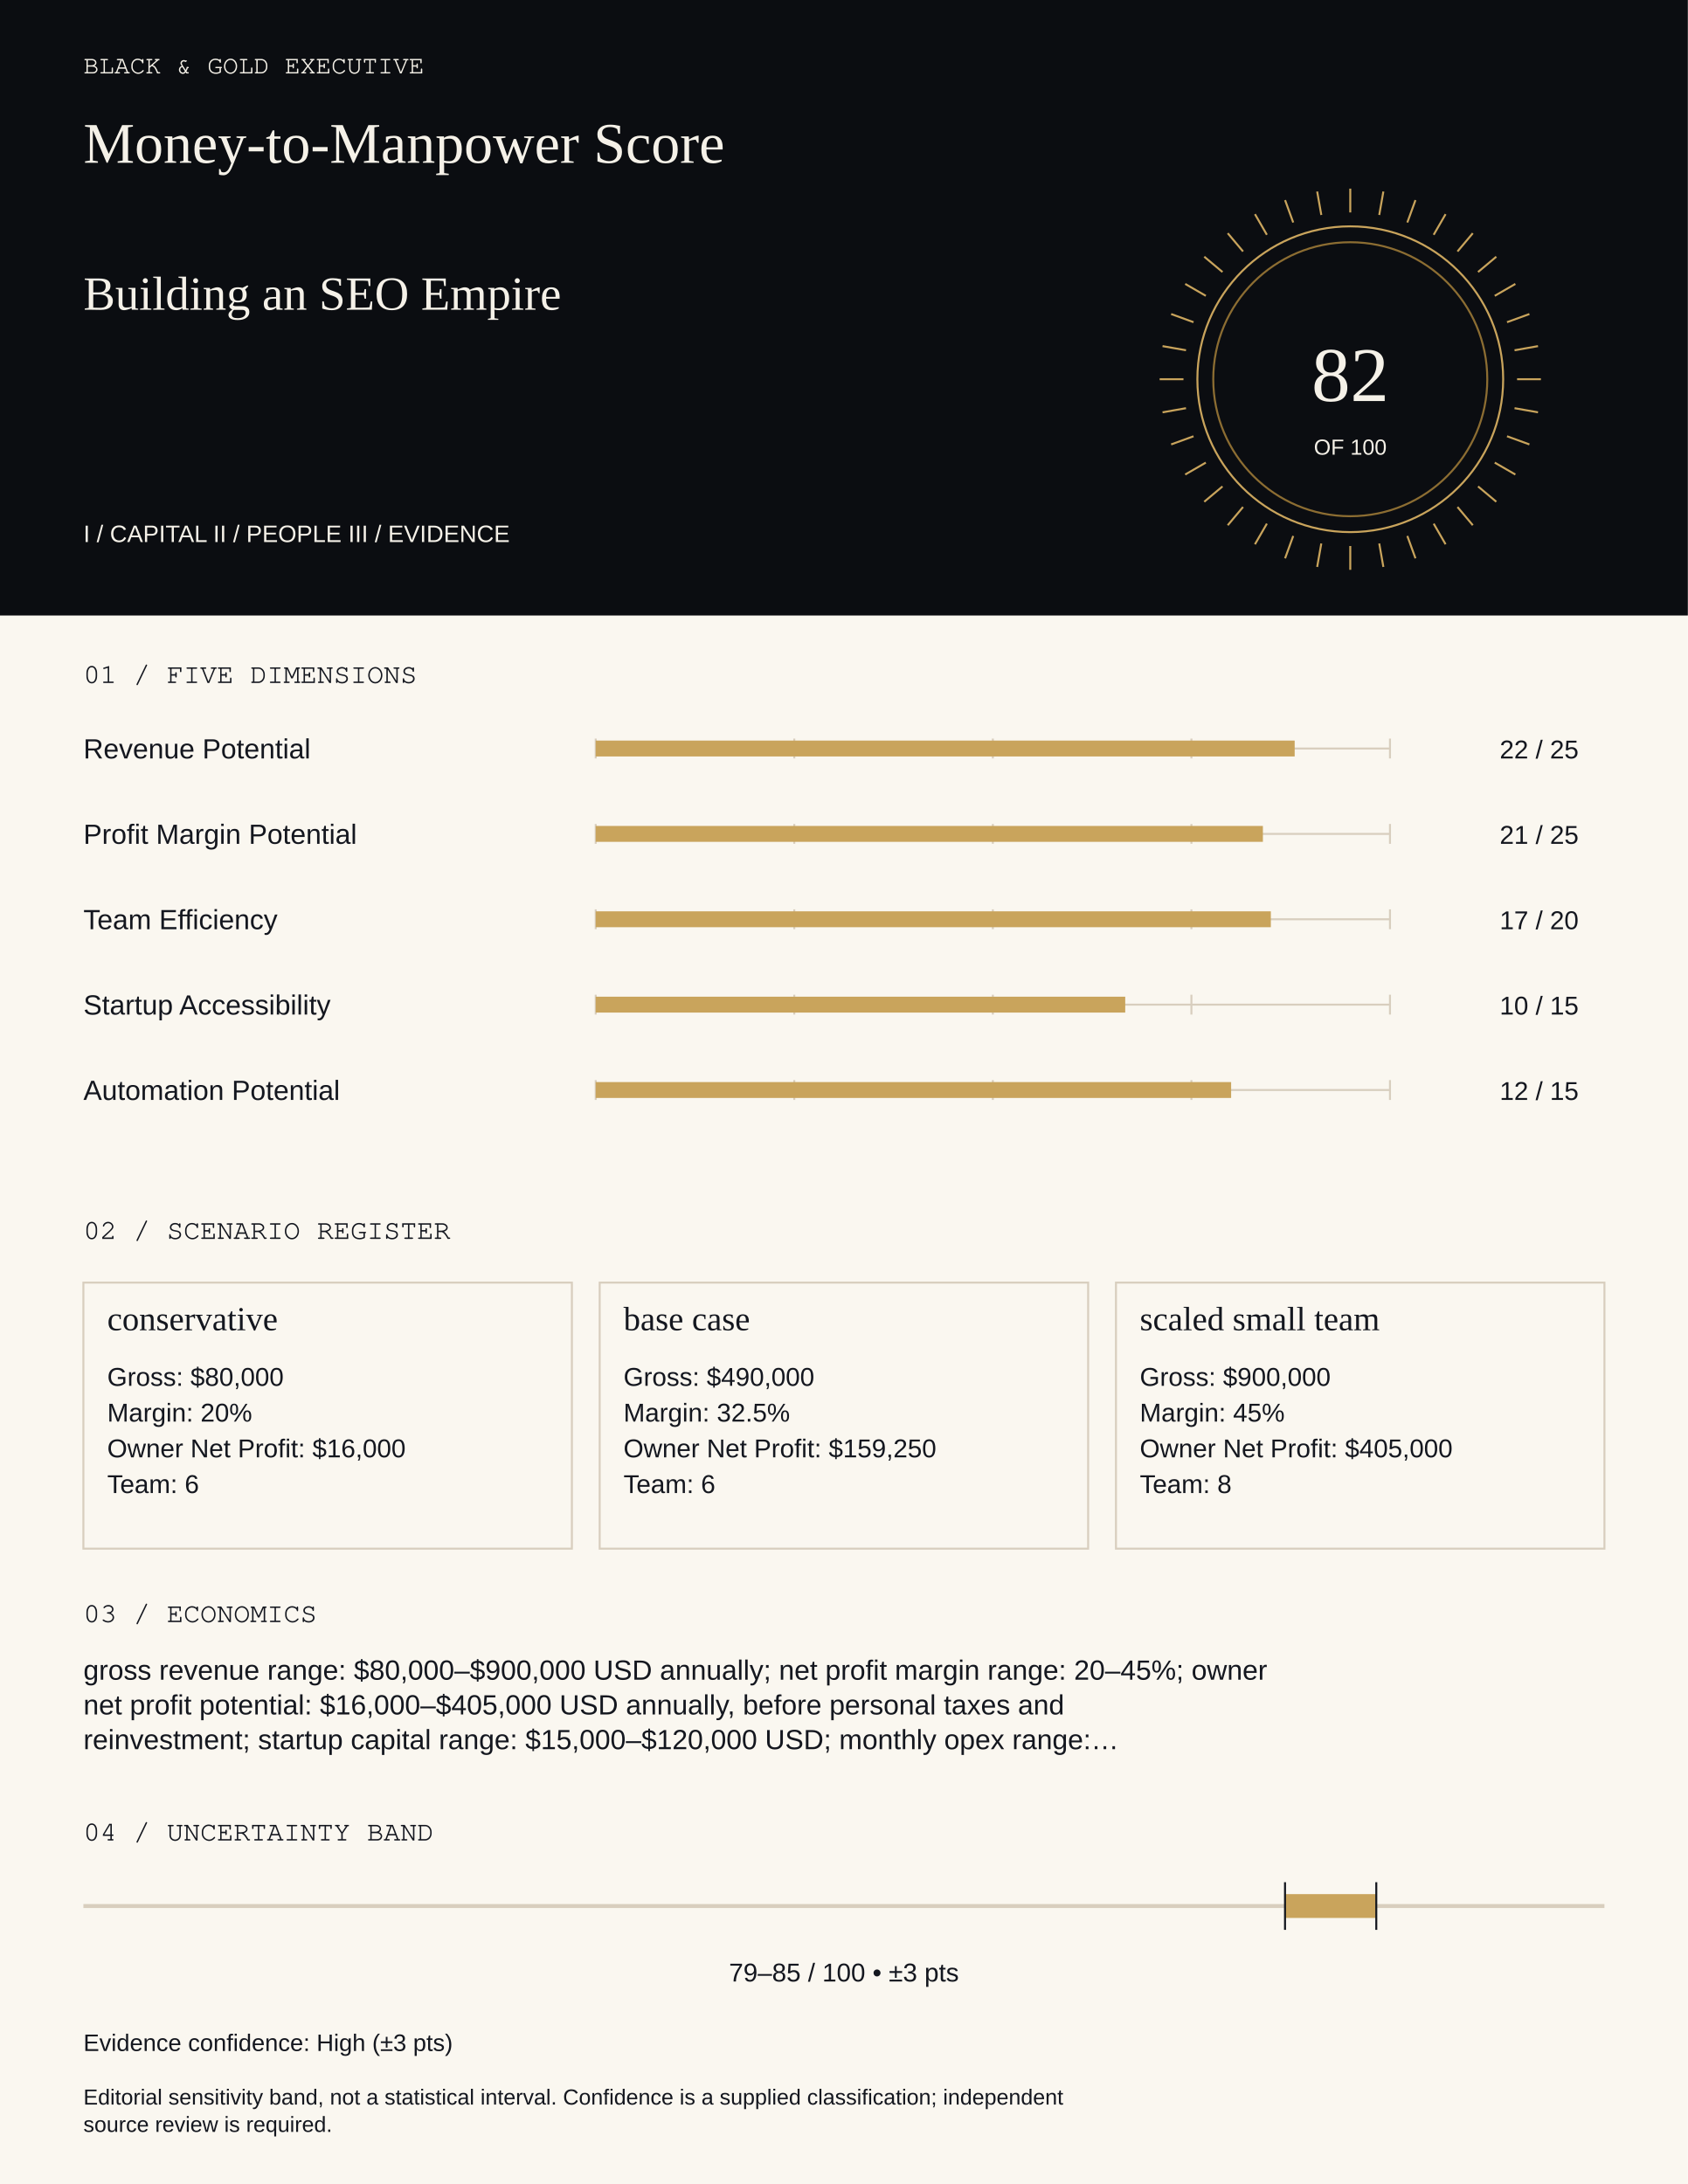
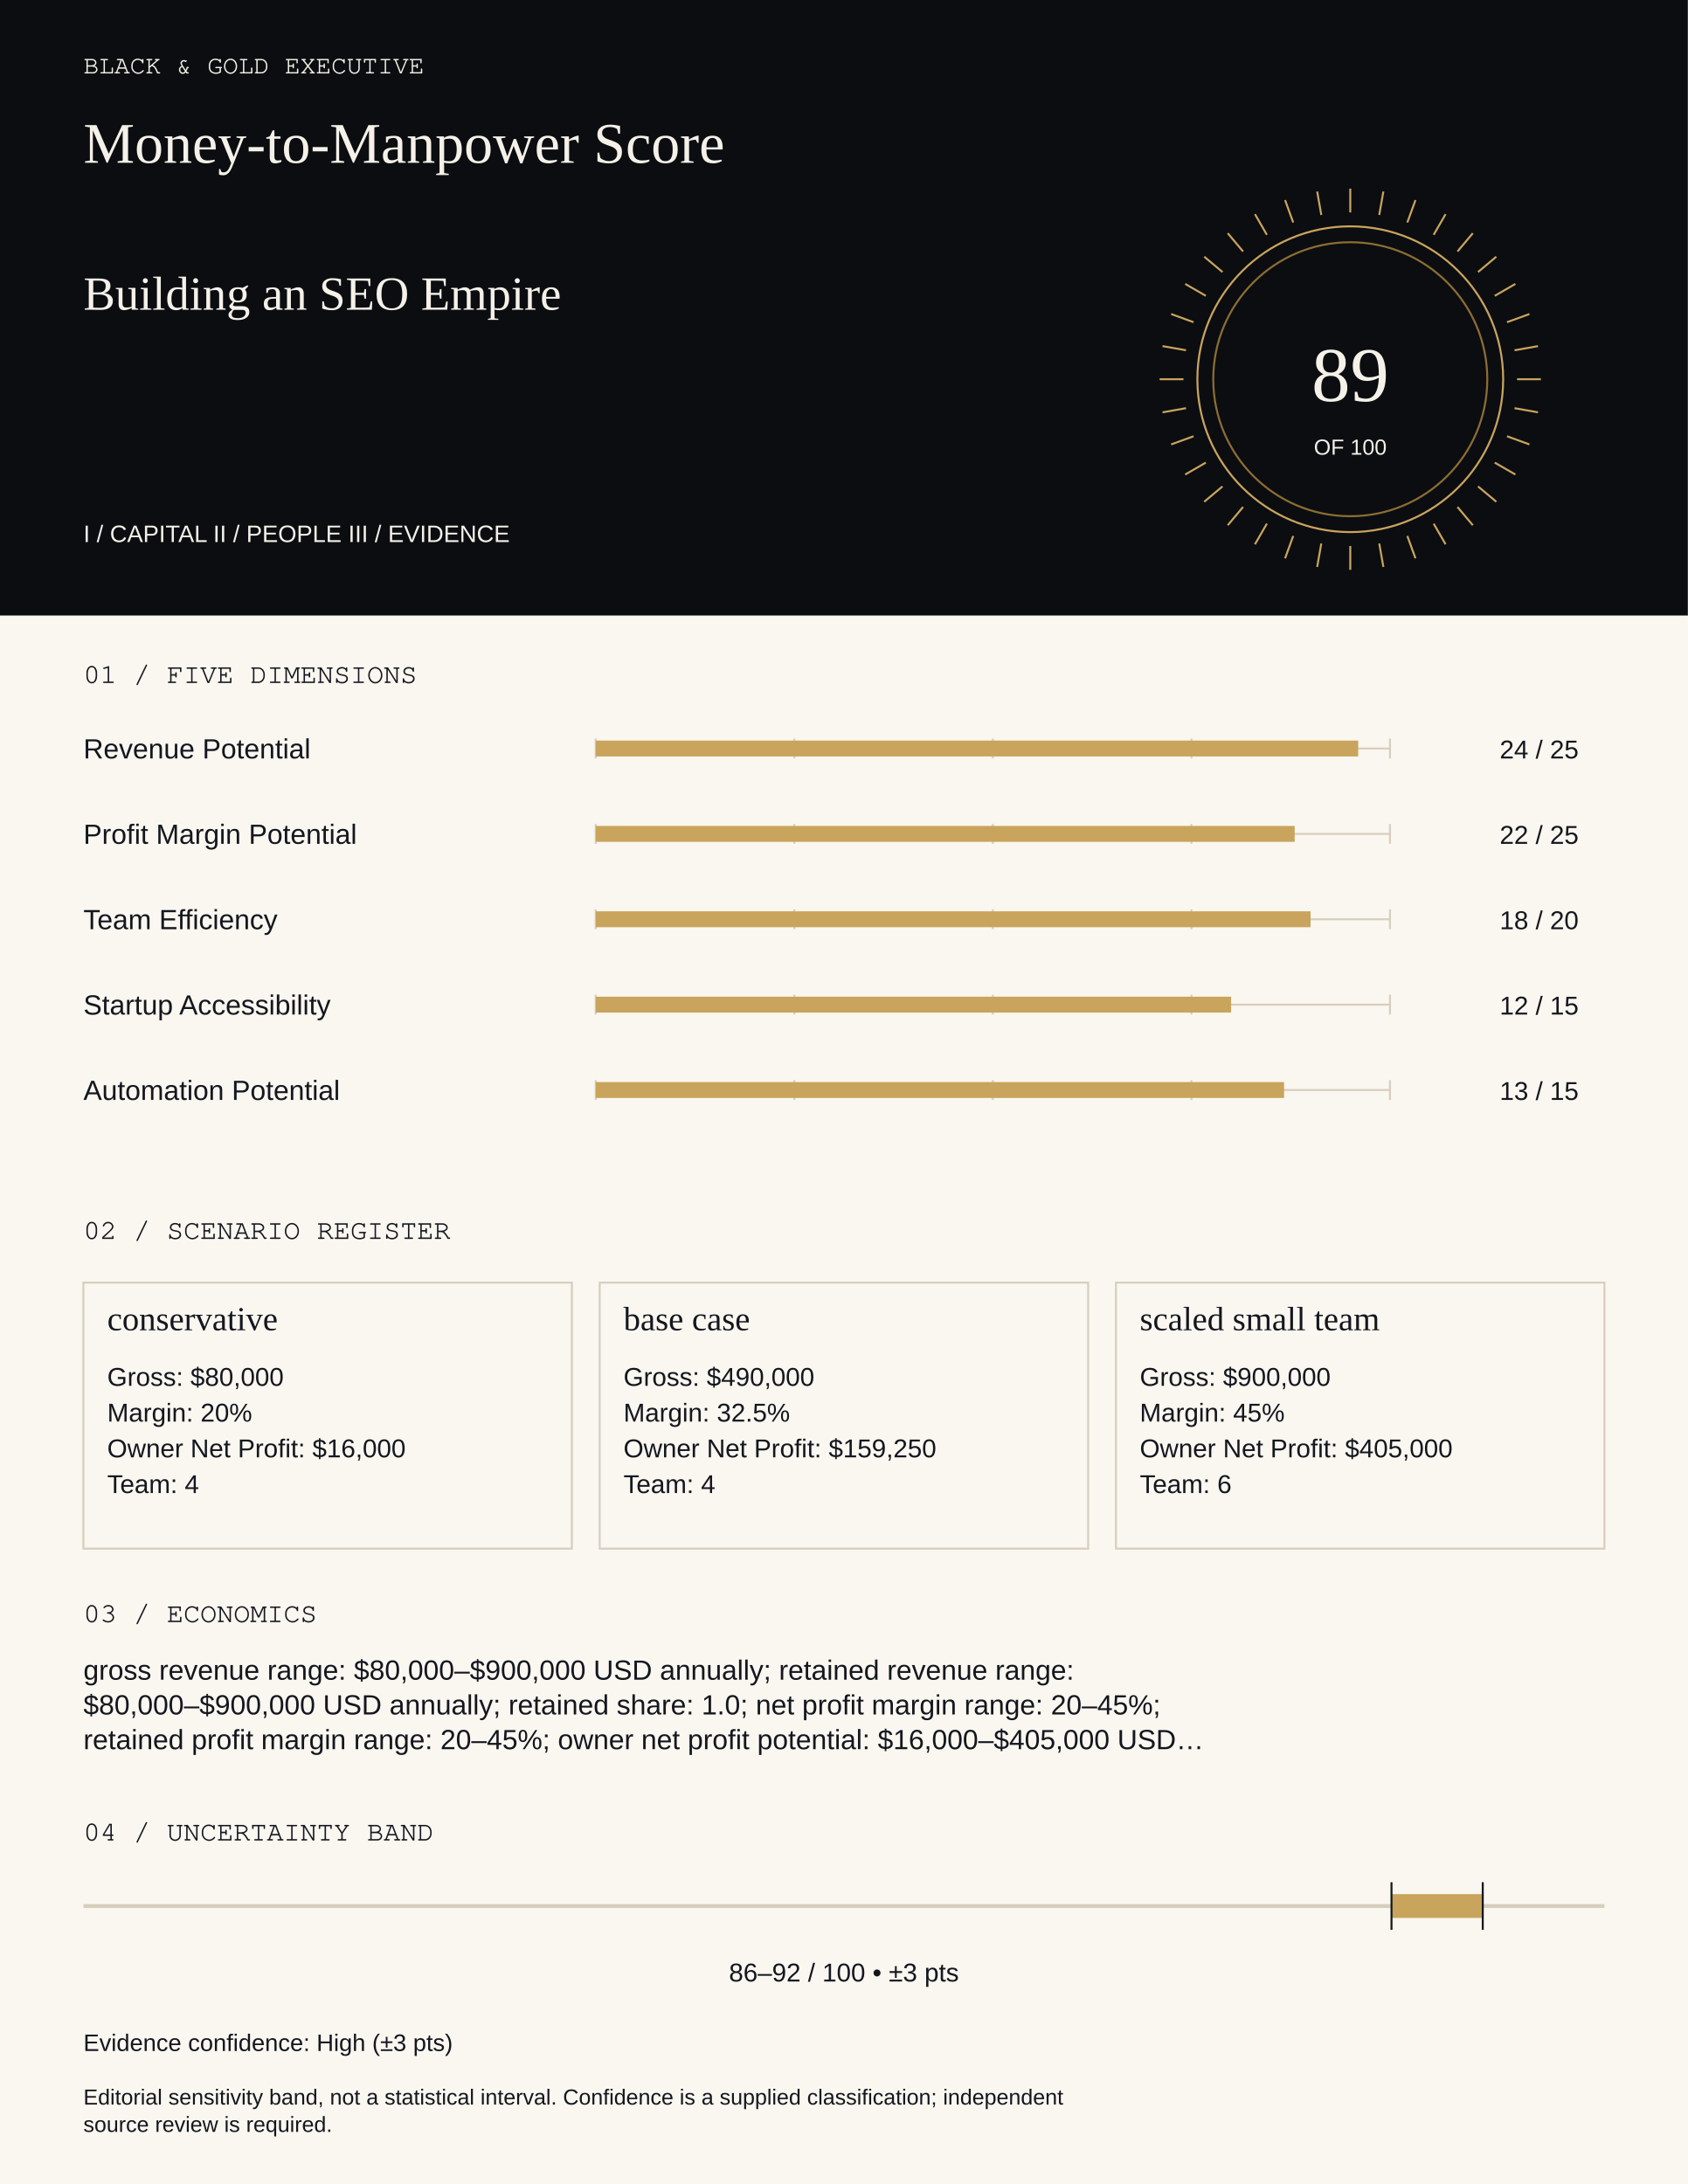
<svg xmlns="http://www.w3.org/2000/svg" viewBox="0 0 850 1100" role="img">
  <rect x="0" y="0" width="850" height="1100" fill="#FAF7F0" stroke="none" stroke-width="1" />
  <rect x="0" y="0" width="850" height="310" fill="#0B0D11" stroke="none" stroke-width="1" />
  <text x="42" y="37" font-family="Courier, monospace" font-size="13" fill="#F5F1E8" text-anchor="start" style="font-variant-numeric:tabular-nums">
    <tspan x="42" dy="0">BLACK &amp; GOLD EXECUTIVE</tspan>
  </text>
  <text x="42" y="82" font-family="Georgia, 'Times New Roman', serif" font-size="29" fill="#F5F1E8" text-anchor="start" style="font-variant-numeric:tabular-nums">
    <tspan x="42" dy="0">Money-to-Manpower Score</tspan>
  </text>
  <line x1="764.0" y1="191.0" x2="776.0" y2="191.0" stroke="#C9A45C" stroke-width="1" />
  <line x1="762.724" y1="205.586" x2="774.542" y2="207.67" stroke="#C9A45C" stroke-width="1" />
  <line x1="758.934" y1="219.73" x2="770.21" y2="223.834" stroke="#C9A45C" stroke-width="1" />
  <line x1="752.746" y1="233.0" x2="763.138" y2="239.0" stroke="#C9A45C" stroke-width="1" />
  <line x1="744.348" y1="244.994" x2="753.54" y2="252.708" stroke="#C9A45C" stroke-width="1" />
  <line x1="733.994" y1="255.348" x2="741.708" y2="264.54" stroke="#C9A45C" stroke-width="1" />
  <line x1="722.0" y1="263.746" x2="728.0" y2="274.138" stroke="#C9A45C" stroke-width="1" />
  <line x1="708.73" y1="269.934" x2="712.834" y2="281.21" stroke="#C9A45C" stroke-width="1" />
  <line x1="694.586" y1="273.724" x2="696.67" y2="285.542" stroke="#C9A45C" stroke-width="1" />
  <line x1="680.0" y1="275.0" x2="680.0" y2="287.0" stroke="#C9A45C" stroke-width="1" />
  <line x1="665.414" y1="273.724" x2="663.33" y2="285.542" stroke="#C9A45C" stroke-width="1" />
  <line x1="651.27" y1="269.934" x2="647.166" y2="281.21" stroke="#C9A45C" stroke-width="1" />
  <line x1="638.0" y1="263.746" x2="632.0" y2="274.138" stroke="#C9A45C" stroke-width="1" />
  <line x1="626.006" y1="255.348" x2="618.292" y2="264.54" stroke="#C9A45C" stroke-width="1" />
  <line x1="615.652" y1="244.994" x2="606.46" y2="252.708" stroke="#C9A45C" stroke-width="1" />
  <line x1="607.254" y1="233.0" x2="596.862" y2="239.0" stroke="#C9A45C" stroke-width="1" />
  <line x1="601.066" y1="219.73" x2="589.79" y2="223.834" stroke="#C9A45C" stroke-width="1" />
  <line x1="597.276" y1="205.586" x2="585.458" y2="207.67" stroke="#C9A45C" stroke-width="1" />
  <line x1="596.0" y1="191.0" x2="584.0" y2="191.0" stroke="#C9A45C" stroke-width="1" />
  <line x1="597.276" y1="176.414" x2="585.458" y2="174.33" stroke="#C9A45C" stroke-width="1" />
  <line x1="601.066" y1="162.27" x2="589.79" y2="158.166" stroke="#C9A45C" stroke-width="1" />
  <line x1="607.254" y1="149.0" x2="596.862" y2="143.0" stroke="#C9A45C" stroke-width="1" />
  <line x1="615.652" y1="137.006" x2="606.46" y2="129.292" stroke="#C9A45C" stroke-width="1" />
  <line x1="626.006" y1="126.652" x2="618.292" y2="117.46" stroke="#C9A45C" stroke-width="1" />
  <line x1="638.0" y1="118.254" x2="632.0" y2="107.862" stroke="#C9A45C" stroke-width="1" />
  <line x1="651.27" y1="112.066" x2="647.166" y2="100.79" stroke="#C9A45C" stroke-width="1" />
  <line x1="665.414" y1="108.276" x2="663.33" y2="96.458" stroke="#C9A45C" stroke-width="1" />
  <line x1="680.0" y1="107.0" x2="680.0" y2="95.0" stroke="#C9A45C" stroke-width="1" />
  <line x1="694.586" y1="108.276" x2="696.67" y2="96.458" stroke="#C9A45C" stroke-width="1" />
  <line x1="708.73" y1="112.066" x2="712.834" y2="100.79" stroke="#C9A45C" stroke-width="1" />
  <line x1="722.0" y1="118.254" x2="728.0" y2="107.862" stroke="#C9A45C" stroke-width="1" />
  <line x1="733.994" y1="126.652" x2="741.708" y2="117.46" stroke="#C9A45C" stroke-width="1" />
  <line x1="744.348" y1="137.006" x2="753.54" y2="129.292" stroke="#C9A45C" stroke-width="1" />
  <line x1="752.746" y1="149" x2="763.138" y2="143" stroke="#C9A45C" stroke-width="1" />
  <line x1="758.934" y1="162.27" x2="770.21" y2="158.166" stroke="#C9A45C" stroke-width="1" />
  <line x1="762.724" y1="176.414" x2="774.542" y2="174.33" stroke="#C9A45C" stroke-width="1" />
  <circle cx="680" cy="191" r="77" fill="none" stroke="#C9A45C" stroke-width="1" />
  <circle cx="680" cy="191" r="69" fill="none" stroke="#8C6D32" stroke-width="1" />
  <text x="680" y="202" font-family="Georgia, 'Times New Roman', serif" font-size="39" fill="#F5F1E8" text-anchor="middle" style="font-variant-numeric:tabular-nums">
-     <tspan x="680" dy="0">82</tspan>
+     <tspan x="680" dy="0">89</tspan>
  </text>
  <text x="680" y="229" font-family="Arial, Helvetica, sans-serif" font-size="11" fill="#F5F1E8" text-anchor="middle" style="font-variant-numeric:tabular-nums">
    <tspan x="680" dy="0">OF 100</tspan>
  </text>
  <text x="42" y="156" font-family="Georgia, 'Times New Roman', serif" font-size="24" fill="#F5F1E8" text-anchor="start" style="font-variant-numeric:tabular-nums">
    <tspan x="42" dy="0">Building an SEO Empire</tspan>
  </text>
  <text x="42" y="273" font-family="Arial, Helvetica, sans-serif" font-size="12" fill="#F5F1E8" text-anchor="start" style="font-variant-numeric:tabular-nums">
    <tspan x="42" dy="0">I / CAPITAL   II / PEOPLE   III / EVIDENCE</tspan>
  </text>
  <text x="42" y="344" font-family="Courier, monospace" font-size="14" fill="#14171F" text-anchor="start" style="font-variant-numeric:tabular-nums">
    <tspan x="42" dy="0">01 / FIVE DIMENSIONS</tspan>
  </text>
  <text x="42" y="382" font-family="Arial, Helvetica, sans-serif" font-size="14" fill="#14171F" text-anchor="start" style="font-variant-numeric:tabular-nums">
    <tspan x="42" dy="0">Revenue Potential</tspan>
  </text>
  <text x="795" y="382" font-family="Arial, Helvetica, sans-serif" font-size="13" fill="#14171F" text-anchor="end" style="font-variant-numeric:tabular-nums">
-     <tspan x="795" dy="0">22 / 25</tspan>
+     <tspan x="795" dy="0">24 / 25</tspan>
  </text>
  <line x1="300" y1="377" x2="700" y2="377" stroke="#D8CEBE" stroke-width="1" />
  <line x1="300" y1="372" x2="300" y2="382" stroke="#D8CEBE" stroke-width="1" />
  <line x1="400" y1="372" x2="400" y2="382" stroke="#D8CEBE" stroke-width="1" />
  <line x1="500" y1="372" x2="500" y2="382" stroke="#D8CEBE" stroke-width="1" />
  <line x1="600" y1="372" x2="600" y2="382" stroke="#D8CEBE" stroke-width="1" />
  <line x1="700" y1="372" x2="700" y2="382" stroke="#D8CEBE" stroke-width="1" />
-   <rect x="300" y="373" width="352.0" height="8" fill="#C9A45C" stroke="none" stroke-width="1" />
+   <rect x="300" y="373" width="384.0" height="8" fill="#C9A45C" stroke="none" stroke-width="1" />
  <text x="42" y="425" font-family="Arial, Helvetica, sans-serif" font-size="14" fill="#14171F" text-anchor="start" style="font-variant-numeric:tabular-nums">
    <tspan x="42" dy="0">Profit Margin Potential</tspan>
  </text>
  <text x="795" y="425" font-family="Arial, Helvetica, sans-serif" font-size="13" fill="#14171F" text-anchor="end" style="font-variant-numeric:tabular-nums">
-     <tspan x="795" dy="0">21 / 25</tspan>
+     <tspan x="795" dy="0">22 / 25</tspan>
  </text>
  <line x1="300" y1="420" x2="700" y2="420" stroke="#D8CEBE" stroke-width="1" />
  <line x1="300" y1="415" x2="300" y2="425" stroke="#D8CEBE" stroke-width="1" />
  <line x1="400" y1="415" x2="400" y2="425" stroke="#D8CEBE" stroke-width="1" />
  <line x1="500" y1="415" x2="500" y2="425" stroke="#D8CEBE" stroke-width="1" />
  <line x1="600" y1="415" x2="600" y2="425" stroke="#D8CEBE" stroke-width="1" />
  <line x1="700" y1="415" x2="700" y2="425" stroke="#D8CEBE" stroke-width="1" />
-   <rect x="300" y="416" width="336.0" height="8" fill="#C9A45C" stroke="none" stroke-width="1" />
+   <rect x="300" y="416" width="352.0" height="8" fill="#C9A45C" stroke="none" stroke-width="1" />
  <text x="42" y="468" font-family="Arial, Helvetica, sans-serif" font-size="14" fill="#14171F" text-anchor="start" style="font-variant-numeric:tabular-nums">
    <tspan x="42" dy="0">Team Efficiency</tspan>
  </text>
  <text x="795" y="468" font-family="Arial, Helvetica, sans-serif" font-size="13" fill="#14171F" text-anchor="end" style="font-variant-numeric:tabular-nums">
-     <tspan x="795" dy="0">17 / 20</tspan>
+     <tspan x="795" dy="0">18 / 20</tspan>
  </text>
  <line x1="300" y1="463" x2="700" y2="463" stroke="#D8CEBE" stroke-width="1" />
  <line x1="300" y1="458" x2="300" y2="468" stroke="#D8CEBE" stroke-width="1" />
  <line x1="400" y1="458" x2="400" y2="468" stroke="#D8CEBE" stroke-width="1" />
  <line x1="500" y1="458" x2="500" y2="468" stroke="#D8CEBE" stroke-width="1" />
  <line x1="600" y1="458" x2="600" y2="468" stroke="#D8CEBE" stroke-width="1" />
  <line x1="700" y1="458" x2="700" y2="468" stroke="#D8CEBE" stroke-width="1" />
-   <rect x="300" y="459" width="340.0" height="8" fill="#C9A45C" stroke="none" stroke-width="1" />
+   <rect x="300" y="459" width="360.0" height="8" fill="#C9A45C" stroke="none" stroke-width="1" />
  <text x="42" y="511" font-family="Arial, Helvetica, sans-serif" font-size="14" fill="#14171F" text-anchor="start" style="font-variant-numeric:tabular-nums">
    <tspan x="42" dy="0">Startup Accessibility</tspan>
  </text>
  <text x="795" y="511" font-family="Arial, Helvetica, sans-serif" font-size="13" fill="#14171F" text-anchor="end" style="font-variant-numeric:tabular-nums">
-     <tspan x="795" dy="0">10 / 15</tspan>
+     <tspan x="795" dy="0">12 / 15</tspan>
  </text>
  <line x1="300" y1="506" x2="700" y2="506" stroke="#D8CEBE" stroke-width="1" />
  <line x1="300" y1="501" x2="300" y2="511" stroke="#D8CEBE" stroke-width="1" />
  <line x1="400" y1="501" x2="400" y2="511" stroke="#D8CEBE" stroke-width="1" />
  <line x1="500" y1="501" x2="500" y2="511" stroke="#D8CEBE" stroke-width="1" />
  <line x1="600" y1="501" x2="600" y2="511" stroke="#D8CEBE" stroke-width="1" />
  <line x1="700" y1="501" x2="700" y2="511" stroke="#D8CEBE" stroke-width="1" />
-   <rect x="300" y="502" width="266.667" height="8" fill="#C9A45C" stroke="none" stroke-width="1" />
+   <rect x="300" y="502" width="320.0" height="8" fill="#C9A45C" stroke="none" stroke-width="1" />
  <text x="42" y="554" font-family="Arial, Helvetica, sans-serif" font-size="14" fill="#14171F" text-anchor="start" style="font-variant-numeric:tabular-nums">
    <tspan x="42" dy="0">Automation Potential</tspan>
  </text>
  <text x="795" y="554" font-family="Arial, Helvetica, sans-serif" font-size="13" fill="#14171F" text-anchor="end" style="font-variant-numeric:tabular-nums">
-     <tspan x="795" dy="0">12 / 15</tspan>
+     <tspan x="795" dy="0">13 / 15</tspan>
  </text>
  <line x1="300" y1="549" x2="700" y2="549" stroke="#D8CEBE" stroke-width="1" />
  <line x1="300" y1="544" x2="300" y2="554" stroke="#D8CEBE" stroke-width="1" />
  <line x1="400" y1="544" x2="400" y2="554" stroke="#D8CEBE" stroke-width="1" />
  <line x1="500" y1="544" x2="500" y2="554" stroke="#D8CEBE" stroke-width="1" />
  <line x1="600" y1="544" x2="600" y2="554" stroke="#D8CEBE" stroke-width="1" />
  <line x1="700" y1="544" x2="700" y2="554" stroke="#D8CEBE" stroke-width="1" />
-   <rect x="300" y="545" width="320.0" height="8" fill="#C9A45C" stroke="none" stroke-width="1" />
+   <rect x="300" y="545" width="346.667" height="8" fill="#C9A45C" stroke="none" stroke-width="1" />
  <text x="42" y="624" font-family="Courier, monospace" font-size="14" fill="#14171F" text-anchor="start" style="font-variant-numeric:tabular-nums">
    <tspan x="42" dy="0">02 / SCENARIO REGISTER</tspan>
  </text>
  <rect x="42" y="646" width="246" height="134" fill="none" stroke="#D8CEBE" stroke-width="1" />
  <text x="54" y="670" font-family="Georgia, 'Times New Roman', serif" font-size="17" fill="#14171F" text-anchor="start" style="font-variant-numeric:tabular-nums">
    <tspan x="54" dy="0">conservative</tspan>
  </text>
  <text x="54" y="698" font-family="Arial, Helvetica, sans-serif" font-size="13" fill="#14171F" text-anchor="start" style="font-variant-numeric:tabular-nums">
    <tspan x="54" dy="0">Gross: $80,000</tspan>
  </text>
  <text x="54" y="716" font-family="Arial, Helvetica, sans-serif" font-size="13" fill="#14171F" text-anchor="start" style="font-variant-numeric:tabular-nums">
    <tspan x="54" dy="0">Margin: 20%</tspan>
  </text>
  <text x="54" y="734" font-family="Arial, Helvetica, sans-serif" font-size="13" fill="#14171F" text-anchor="start" style="font-variant-numeric:tabular-nums">
    <tspan x="54" dy="0">Owner Net Profit: $16,000</tspan>
  </text>
  <text x="54" y="752" font-family="Arial, Helvetica, sans-serif" font-size="13" fill="#14171F" text-anchor="start" style="font-variant-numeric:tabular-nums">
-     <tspan x="54" dy="0">Team: 6</tspan>
+     <tspan x="54" dy="0">Team: 4</tspan>
  </text>
  <rect x="302" y="646" width="246" height="134" fill="none" stroke="#D8CEBE" stroke-width="1" />
  <text x="314" y="670" font-family="Georgia, 'Times New Roman', serif" font-size="17" fill="#14171F" text-anchor="start" style="font-variant-numeric:tabular-nums">
    <tspan x="314" dy="0">base case</tspan>
  </text>
  <text x="314" y="698" font-family="Arial, Helvetica, sans-serif" font-size="13" fill="#14171F" text-anchor="start" style="font-variant-numeric:tabular-nums">
    <tspan x="314" dy="0">Gross: $490,000</tspan>
  </text>
  <text x="314" y="716" font-family="Arial, Helvetica, sans-serif" font-size="13" fill="#14171F" text-anchor="start" style="font-variant-numeric:tabular-nums">
    <tspan x="314" dy="0">Margin: 32.5%</tspan>
  </text>
  <text x="314" y="734" font-family="Arial, Helvetica, sans-serif" font-size="13" fill="#14171F" text-anchor="start" style="font-variant-numeric:tabular-nums">
    <tspan x="314" dy="0">Owner Net Profit: $159,250</tspan>
  </text>
  <text x="314" y="752" font-family="Arial, Helvetica, sans-serif" font-size="13" fill="#14171F" text-anchor="start" style="font-variant-numeric:tabular-nums">
-     <tspan x="314" dy="0">Team: 6</tspan>
+     <tspan x="314" dy="0">Team: 4</tspan>
  </text>
  <rect x="562" y="646" width="246" height="134" fill="none" stroke="#D8CEBE" stroke-width="1" />
  <text x="574" y="670" font-family="Georgia, 'Times New Roman', serif" font-size="17" fill="#14171F" text-anchor="start" style="font-variant-numeric:tabular-nums">
    <tspan x="574" dy="0">scaled small team</tspan>
  </text>
  <text x="574" y="698" font-family="Arial, Helvetica, sans-serif" font-size="13" fill="#14171F" text-anchor="start" style="font-variant-numeric:tabular-nums">
    <tspan x="574" dy="0">Gross: $900,000</tspan>
  </text>
  <text x="574" y="716" font-family="Arial, Helvetica, sans-serif" font-size="13" fill="#14171F" text-anchor="start" style="font-variant-numeric:tabular-nums">
    <tspan x="574" dy="0">Margin: 45%</tspan>
  </text>
  <text x="574" y="734" font-family="Arial, Helvetica, sans-serif" font-size="13" fill="#14171F" text-anchor="start" style="font-variant-numeric:tabular-nums">
    <tspan x="574" dy="0">Owner Net Profit: $405,000</tspan>
  </text>
  <text x="574" y="752" font-family="Arial, Helvetica, sans-serif" font-size="13" fill="#14171F" text-anchor="start" style="font-variant-numeric:tabular-nums">
-     <tspan x="574" dy="0">Team: 8</tspan>
+     <tspan x="574" dy="0">Team: 6</tspan>
  </text>
  <text x="42" y="817" font-family="Courier, monospace" font-size="14" fill="#14171F" text-anchor="start" style="font-variant-numeric:tabular-nums">
    <tspan x="42" dy="0">03 / ECONOMICS</tspan>
  </text>
  <text x="42" y="846" font-family="Arial, Helvetica, sans-serif" font-size="14" fill="#14171F" text-anchor="start" style="font-variant-numeric:tabular-nums">
-     <tspan x="42" dy="0">gross revenue range: $80,000–$900,000 USD annually; net profit margin range: 20–45%; owner</tspan>
-     <tspan x="42" dy="17.5">net profit potential: $16,000–$405,000 USD annually, before personal taxes and</tspan>
-     <tspan x="42" dy="17.5">reinvestment; startup capital range: $15,000–$120,000 USD; monthly opex range:…</tspan>
+     <tspan x="42" dy="0">gross revenue range: $80,000–$900,000 USD annually; retained revenue range:</tspan>
+     <tspan x="42" dy="17.5">$80,000–$900,000 USD annually; retained share: 1.0; net profit margin range: 20–45%;</tspan>
+     <tspan x="42" dy="17.5">retained profit margin range: 20–45%; owner net profit potential: $16,000–$405,000 USD…</tspan>
  </text>
  <text x="42" y="927" font-family="Courier, monospace" font-size="14" fill="#14171F" text-anchor="start" style="font-variant-numeric:tabular-nums">
    <tspan x="42" dy="0">04 / UNCERTAINTY BAND</tspan>
  </text>
  <line x1="42" y1="960" x2="808" y2="960" stroke="#D8CEBE" stroke-width="2" />
-   <rect x="647.14" y="954" width="45.96" height="12" fill="#C9A45C" stroke="none" stroke-width="1" />
-   <line x1="647.14" y1="948" x2="647.14" y2="972" stroke="#14171F" stroke-width="1" />
-   <line x1="693.1" y1="948" x2="693.1" y2="972" stroke="#14171F" stroke-width="1" />
+   <rect x="700.76" y="954" width="45.96" height="12" fill="#C9A45C" stroke="none" stroke-width="1" />
+   <line x1="700.76" y1="948" x2="700.76" y2="972" stroke="#14171F" stroke-width="1" />
+   <line x1="746.72" y1="948" x2="746.72" y2="972" stroke="#14171F" stroke-width="1" />
  <text x="425" y="998" font-family="Arial, Helvetica, sans-serif" font-size="13" fill="#14171F" text-anchor="middle" style="font-variant-numeric:tabular-nums">
-     <tspan x="425" dy="0">79–85 / 100 • ±3 pts</tspan>
+     <tspan x="425" dy="0">86–92 / 100 • ±3 pts</tspan>
  </text>
  <text x="42" y="1033" font-family="Arial, Helvetica, sans-serif" font-size="12" fill="#14171F" text-anchor="start" style="font-variant-numeric:tabular-nums">
    <tspan x="42" dy="0">Evidence confidence: High (±3 pts)</tspan>
  </text>
  <text x="42" y="1060" font-family="Arial, Helvetica, sans-serif" font-size="11" fill="#14171F" text-anchor="start" style="font-variant-numeric:tabular-nums">
    <tspan x="42" dy="0">Editorial sensitivity band, not a statistical interval. Confidence is a supplied classification; independent</tspan>
    <tspan x="42" dy="13.75">source review is required.</tspan>
  </text>
</svg>
